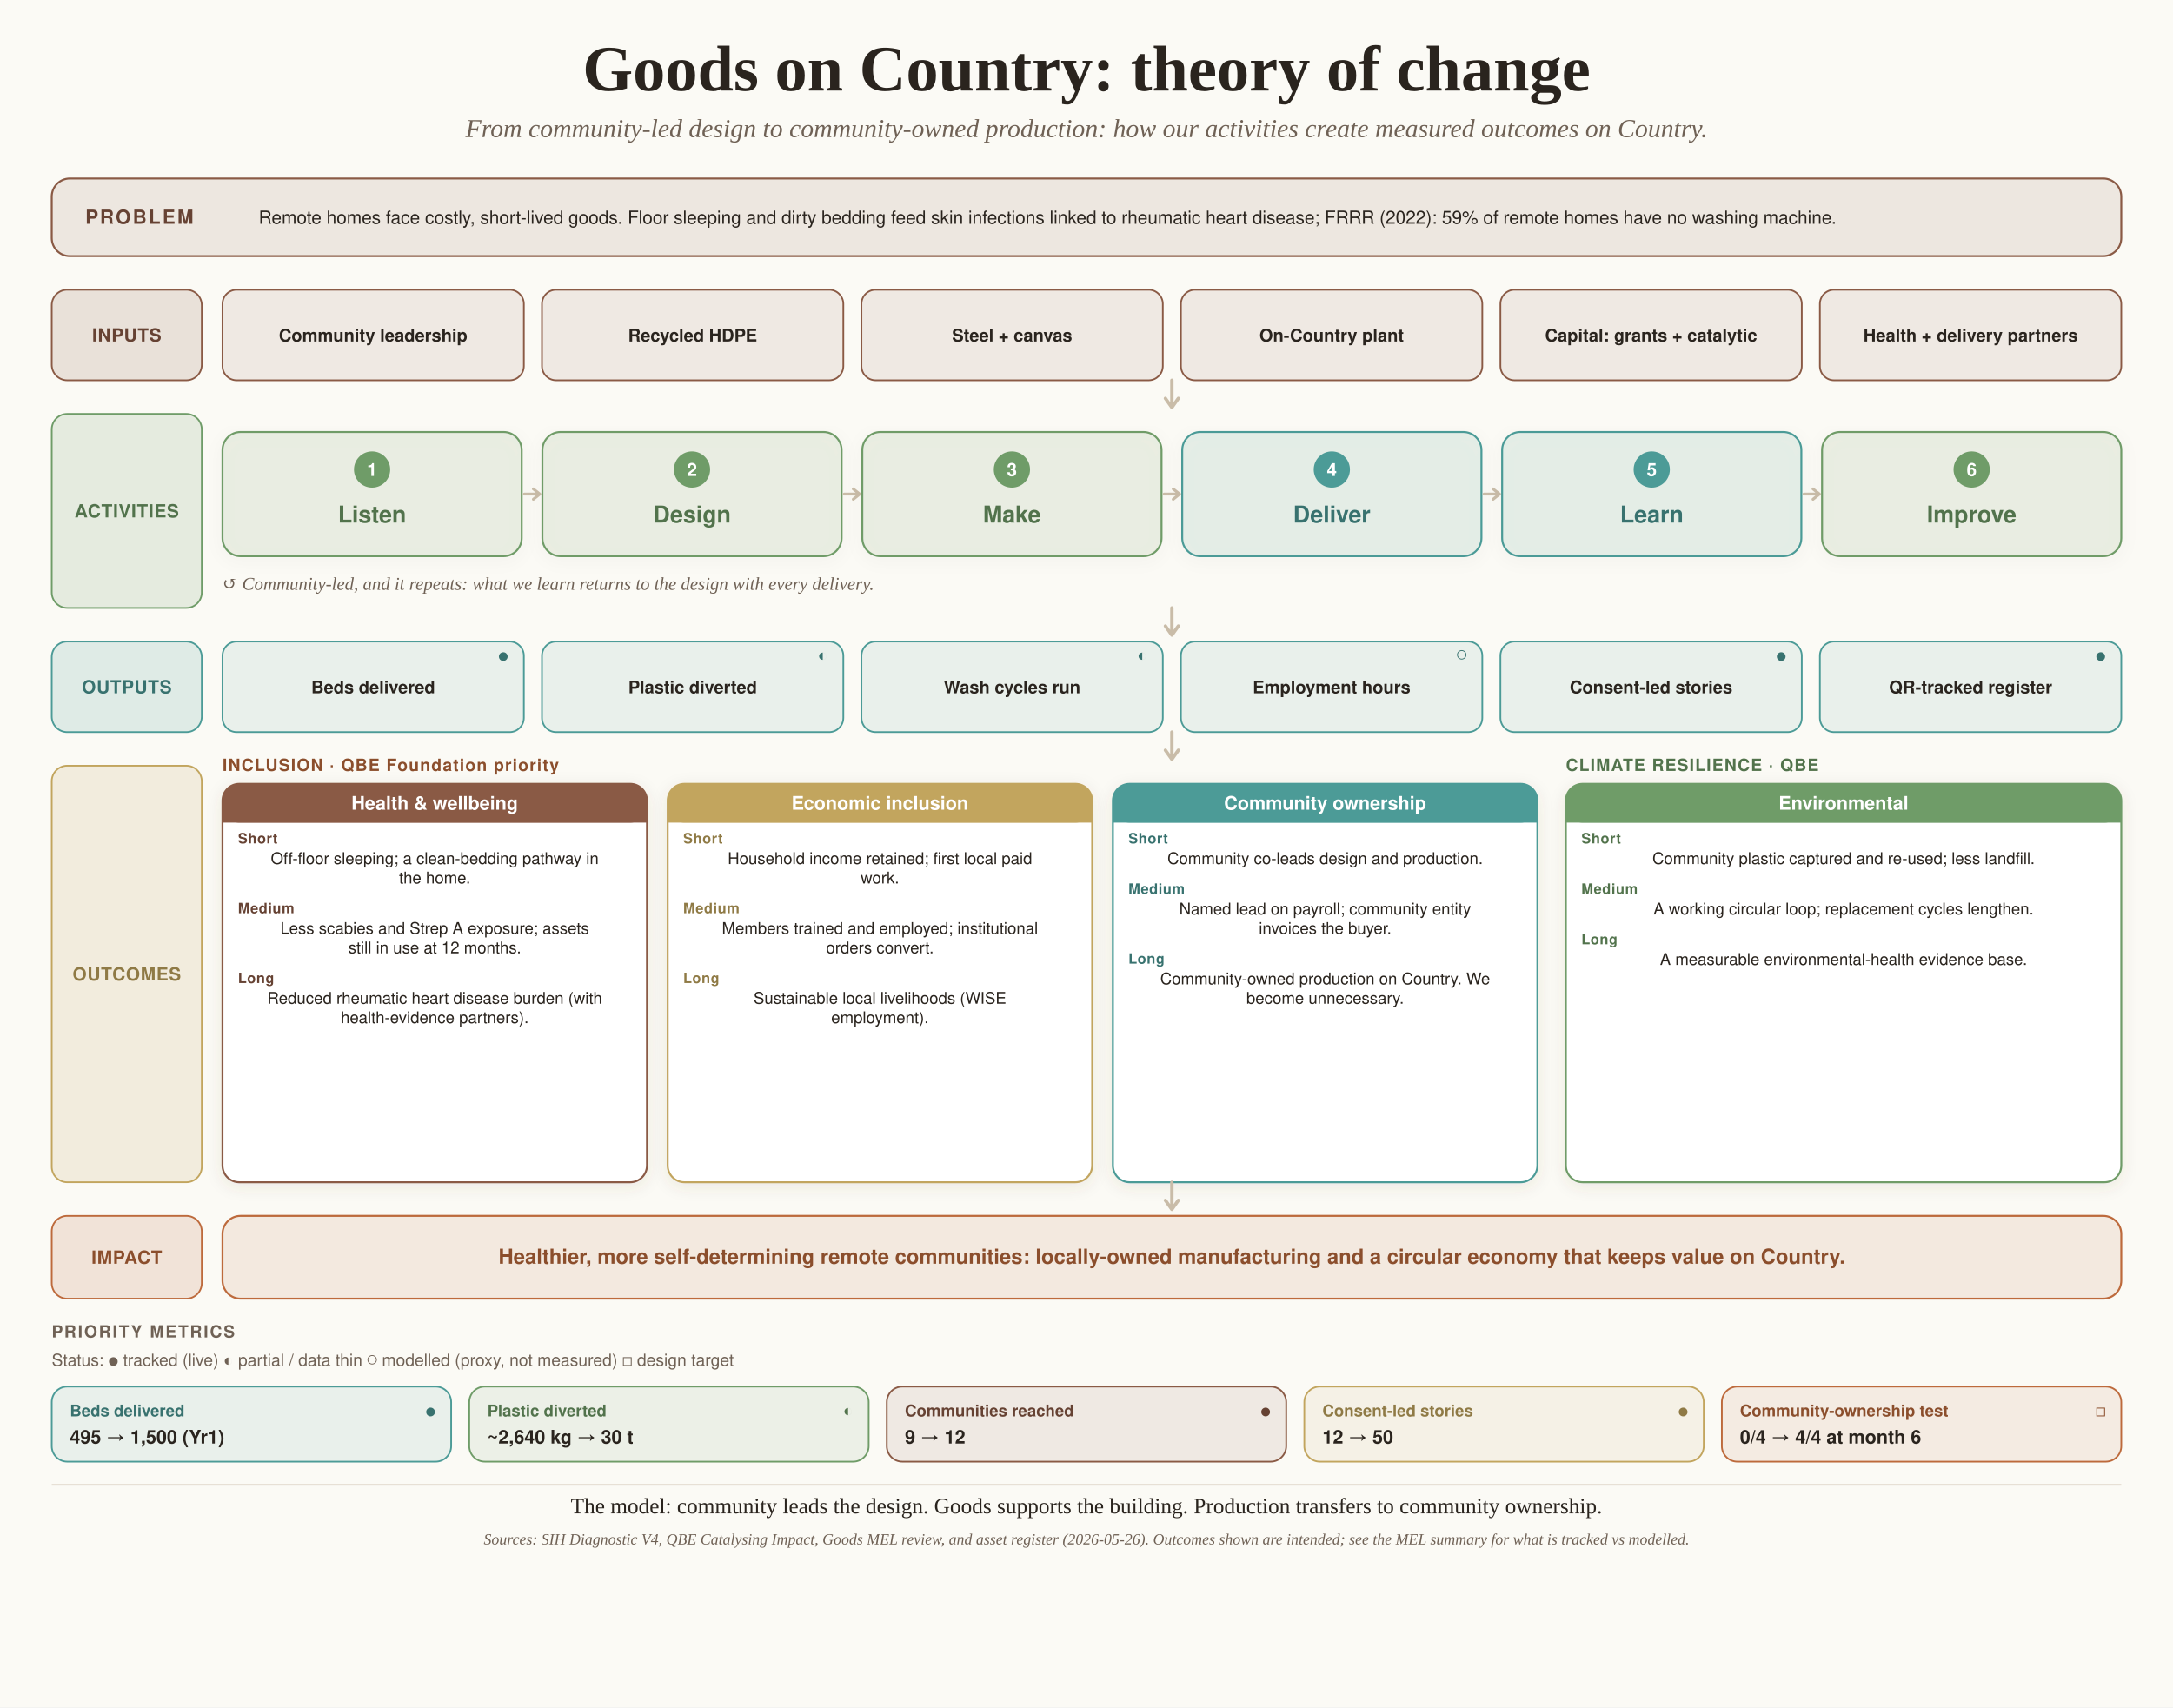
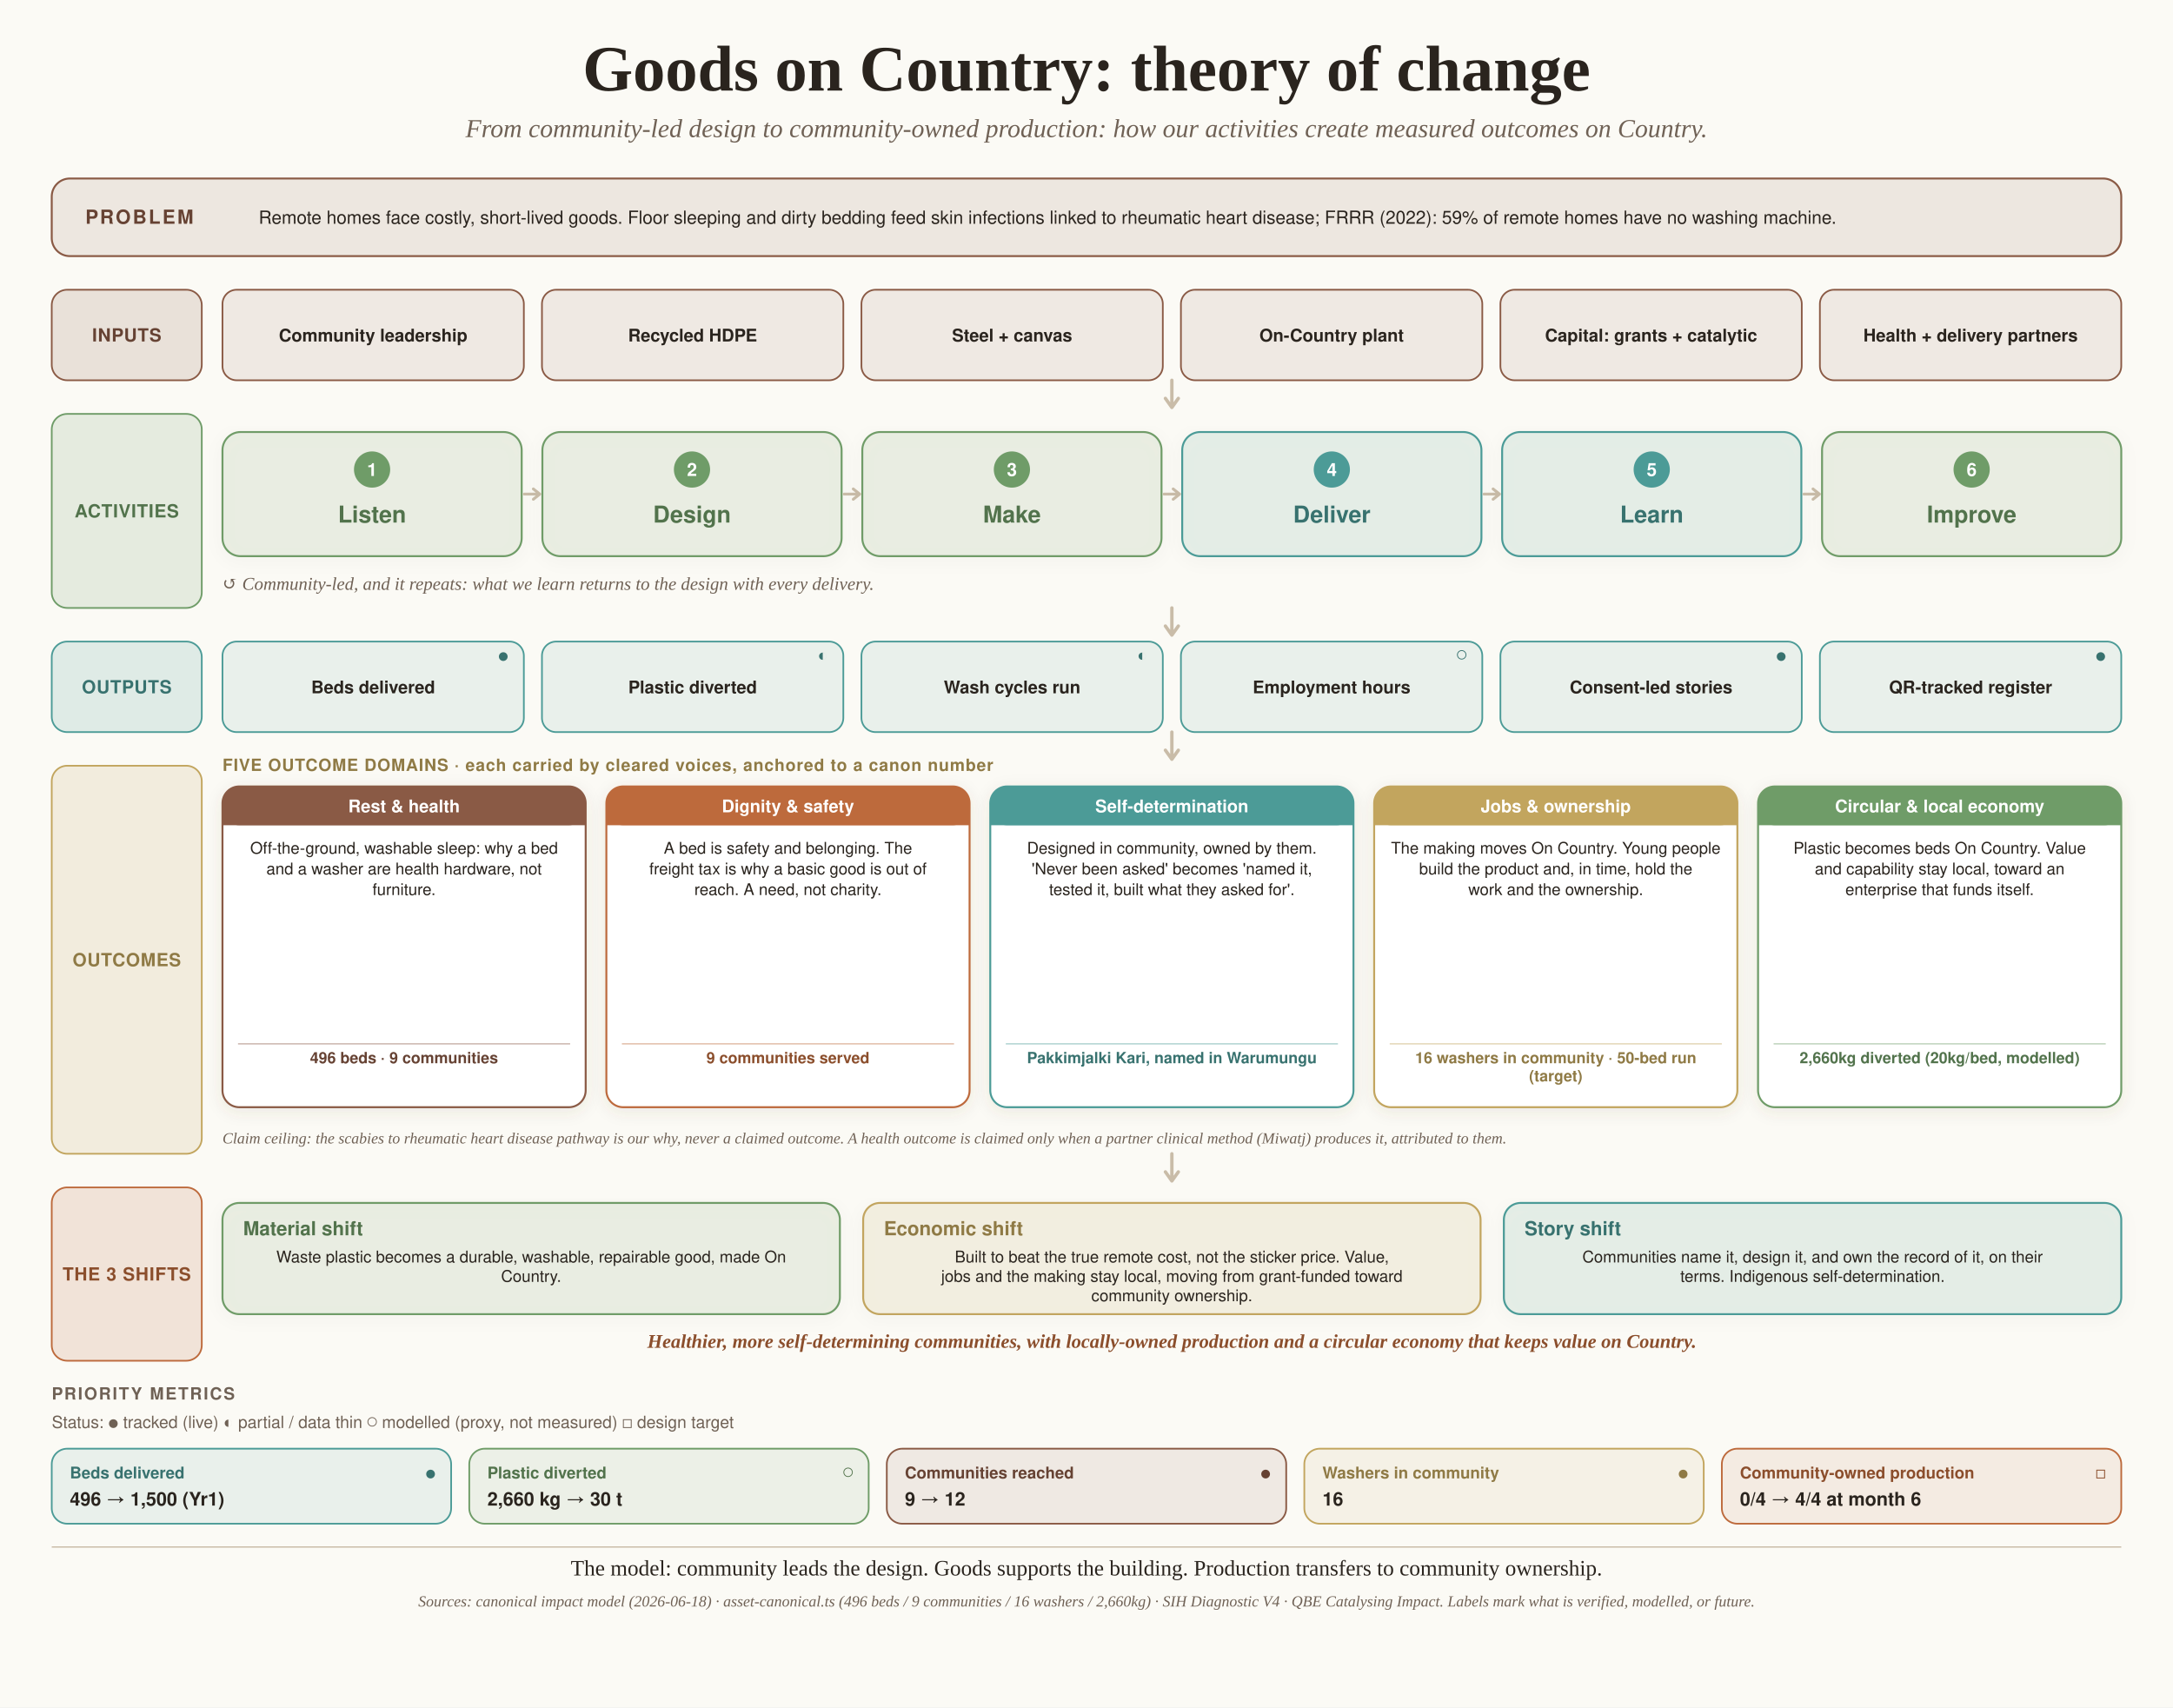
<svg xmlns="http://www.w3.org/2000/svg" viewBox="0 0 1680 1320" width="1680" height="1320" font-family="'Helvetica Neue', Helvetica, Arial, sans-serif">
  <defs>
    <filter id="sh" x="-8%" y="-8%" width="116%" height="124%">
      <feDropShadow dx="0" dy="3" stdDeviation="6" flood-color="#5A4A38" flood-opacity="0.10" />
    </filter>
  </defs>
  <rect width="1680" height="1320" fill="#FBFAF5" />
  <text x="840.0" y="70" text-anchor="middle" font-family="Georgia, 'Times New Roman', serif" font-size="50" font-weight="700" fill="#2A241E">Goods on Country: theory of change</text>
  <text x="840.0" y="106" text-anchor="middle" font-family="Georgia, 'Times New Roman', serif" font-size="20" font-weight="400" fill="#6F6155" font-style="italic">From community-led design to community-owned production: how our activities create measured outcomes on Country.</text>
  <rect x="40" y="138" width="1600" height="60" rx="14" fill="#8A5A451E" stroke="#8A5A45" stroke-width="1.5" />
  <text x="66" y="173.0" text-anchor="start" font-family="'Helvetica Neue', Helvetica, Arial, sans-serif" font-size="15" font-weight="700" fill="#664233" letter-spacing="1.5">PROBLEM</text>
  <text x="200" y="173.0" text-anchor="start" font-family="'Helvetica Neue', Helvetica, Arial, sans-serif" font-size="14" font-weight="400" fill="#2A241E">Remote homes face costly, short-lived goods. Floor sleeping and dirty bedding feed skin infections linked to rheumatic heart disease; FRRR (2022): 59% of remote homes have no washing machine.</text>
  <rect x="40" y="224" width="116" height="70" rx="12" fill="#8A5A4528" stroke="#8A5A45" stroke-width="1.3" />
  <text x="98.0" y="264.0" text-anchor="middle" font-family="'Helvetica Neue', Helvetica, Arial, sans-serif" font-size="14" font-weight="700" fill="#664233" letter-spacing="0.5">INPUTS</text>
  <rect x="172.0" y="224" width="233.0" height="70" rx="11" fill="#8A5A4519" stroke="#8A5A45" stroke-width="1.3" />
  <text x="288.5" y="264.0" text-anchor="middle" font-family="'Helvetica Neue', Helvetica, Arial, sans-serif" font-size="13.5" font-weight="600" fill="#2A241E">Community leadership</text>
  <rect x="419.0" y="224" width="233.0" height="70" rx="11" fill="#8A5A4519" stroke="#8A5A45" stroke-width="1.3" />
  <text x="535.5" y="264.0" text-anchor="middle" font-family="'Helvetica Neue', Helvetica, Arial, sans-serif" font-size="13.5" font-weight="600" fill="#2A241E">Recycled HDPE</text>
  <rect x="666.0" y="224" width="233.0" height="70" rx="11" fill="#8A5A4519" stroke="#8A5A45" stroke-width="1.3" />
  <text x="782.5" y="264.0" text-anchor="middle" font-family="'Helvetica Neue', Helvetica, Arial, sans-serif" font-size="13.5" font-weight="600" fill="#2A241E">Steel + canvas</text>
  <rect x="913.0" y="224" width="233.0" height="70" rx="11" fill="#8A5A4519" stroke="#8A5A45" stroke-width="1.3" />
  <text x="1029.5" y="264.0" text-anchor="middle" font-family="'Helvetica Neue', Helvetica, Arial, sans-serif" font-size="13.5" font-weight="600" fill="#2A241E">On-Country plant</text>
  <rect x="1160.0" y="224" width="233.0" height="70" rx="11" fill="#8A5A4519" stroke="#8A5A45" stroke-width="1.3" />
  <text x="1276.5" y="264.0" text-anchor="middle" font-family="'Helvetica Neue', Helvetica, Arial, sans-serif" font-size="13.5" font-weight="600" fill="#2A241E">Capital: grants + catalytic</text>
  <rect x="1407.0" y="224" width="233.0" height="70" rx="11" fill="#8A5A4519" stroke="#8A5A45" stroke-width="1.3" />
  <text x="1523.5" y="264.0" text-anchor="middle" font-family="'Helvetica Neue', Helvetica, Arial, sans-serif" font-size="13.5" font-weight="600" fill="#2A241E">Health + delivery partners</text>
  <path d="M 906.0 294 L 906.0 313 M 901.0 308 L 906.0 315 L 911.0 308" fill="none" stroke="#C9BCA8" stroke-width="2.6" stroke-linecap="round" stroke-linejoin="round" />
  <rect x="40" y="320" width="116" height="150" rx="12" fill="#6F9C6828" stroke="#6F9C68" stroke-width="1.3" />
  <text x="98.0" y="400.0" text-anchor="middle" font-family="'Helvetica Neue', Helvetica, Arial, sans-serif" font-size="14" font-weight="700" fill="#52734C" letter-spacing="0.5">ACTIVITIES</text>
  <rect x="172.0" y="334" width="231.333" height="96" rx="14" fill="#6F9C681E" stroke="#6F9C68" stroke-width="1.5" filter="url(#sh)" />
  <text x="287.667" y="368" text-anchor="middle" font-family="'Helvetica Neue', Helvetica, Arial, sans-serif" font-size="15" font-weight="700" fill="#FFFFFF">1</text>
  <circle cx="287.667" cy="363" r="14" fill="#6F9C68" />
  <text x="287.667" y="368" text-anchor="middle" font-family="'Helvetica Neue', Helvetica, Arial, sans-serif" font-size="14" font-weight="700" fill="#FFFFFF">1</text>
  <text x="287.667" y="404" text-anchor="middle" font-family="'Helvetica Neue', Helvetica, Arial, sans-serif" font-size="18" font-weight="700" fill="#52734C">Listen</text>
  <path d="M 405.333 382.0 L 417.333 382.0 M 412.333 378.0 L 417.333 382.0 L 412.333 386.0" fill="none" stroke="#C9BCA8" stroke-width="2.2" stroke-linecap="round" stroke-linejoin="round" />
  <rect x="419.333" y="334" width="231.333" height="96" rx="14" fill="#6F9C681E" stroke="#6F9C68" stroke-width="1.5" filter="url(#sh)" />
  <text x="535.0" y="368" text-anchor="middle" font-family="'Helvetica Neue', Helvetica, Arial, sans-serif" font-size="15" font-weight="700" fill="#FFFFFF">2</text>
  <circle cx="535.0" cy="363" r="14" fill="#6F9C68" />
  <text x="535.0" y="368" text-anchor="middle" font-family="'Helvetica Neue', Helvetica, Arial, sans-serif" font-size="14" font-weight="700" fill="#FFFFFF">2</text>
  <text x="535.0" y="404" text-anchor="middle" font-family="'Helvetica Neue', Helvetica, Arial, sans-serif" font-size="18" font-weight="700" fill="#52734C">Design</text>
  <path d="M 652.667 382.0 L 664.667 382.0 M 659.667 378.0 L 664.667 382.0 L 659.667 386.0" fill="none" stroke="#C9BCA8" stroke-width="2.2" stroke-linecap="round" stroke-linejoin="round" />
  <rect x="666.667" y="334" width="231.333" height="96" rx="14" fill="#6F9C681E" stroke="#6F9C68" stroke-width="1.5" filter="url(#sh)" />
  <text x="782.333" y="368" text-anchor="middle" font-family="'Helvetica Neue', Helvetica, Arial, sans-serif" font-size="15" font-weight="700" fill="#FFFFFF">3</text>
  <circle cx="782.333" cy="363" r="14" fill="#6F9C68" />
  <text x="782.333" y="368" text-anchor="middle" font-family="'Helvetica Neue', Helvetica, Arial, sans-serif" font-size="14" font-weight="700" fill="#FFFFFF">3</text>
  <text x="782.333" y="404" text-anchor="middle" font-family="'Helvetica Neue', Helvetica, Arial, sans-serif" font-size="18" font-weight="700" fill="#52734C">Make</text>
  <path d="M 900 382.0 L 912 382.0 M 907 378.0 L 912 382.0 L 907 386.0" fill="none" stroke="#C9BCA8" stroke-width="2.2" stroke-linecap="round" stroke-linejoin="round" />
  <rect x="914.0" y="334" width="231.333" height="96" rx="14" fill="#4C9B971E" stroke="#4C9B97" stroke-width="1.5" filter="url(#sh)" />
  <text x="1029.667" y="368" text-anchor="middle" font-family="'Helvetica Neue', Helvetica, Arial, sans-serif" font-size="15" font-weight="700" fill="#FFFFFF">4</text>
  <circle cx="1029.667" cy="363" r="14" fill="#4C9B97" />
  <text x="1029.667" y="368" text-anchor="middle" font-family="'Helvetica Neue', Helvetica, Arial, sans-serif" font-size="14" font-weight="700" fill="#FFFFFF">4</text>
  <text x="1029.667" y="404" text-anchor="middle" font-family="'Helvetica Neue', Helvetica, Arial, sans-serif" font-size="18" font-weight="700" fill="#38726F">Deliver</text>
  <path d="M 1147.333 382.0 L 1159.333 382.0 M 1154.333 378.0 L 1159.333 382.0 L 1154.333 386.0" fill="none" stroke="#C9BCA8" stroke-width="2.2" stroke-linecap="round" stroke-linejoin="round" />
  <rect x="1161.333" y="334" width="231.333" height="96" rx="14" fill="#4C9B971E" stroke="#4C9B97" stroke-width="1.5" filter="url(#sh)" />
  <text x="1277" y="368" text-anchor="middle" font-family="'Helvetica Neue', Helvetica, Arial, sans-serif" font-size="15" font-weight="700" fill="#FFFFFF">5</text>
  <circle cx="1277" cy="363" r="14" fill="#4C9B97" />
  <text x="1277" y="368" text-anchor="middle" font-family="'Helvetica Neue', Helvetica, Arial, sans-serif" font-size="14" font-weight="700" fill="#FFFFFF">5</text>
  <text x="1277" y="404" text-anchor="middle" font-family="'Helvetica Neue', Helvetica, Arial, sans-serif" font-size="18" font-weight="700" fill="#38726F">Learn</text>
  <path d="M 1394.667 382.0 L 1406.667 382.0 M 1401.667 378.0 L 1406.667 382.0 L 1401.667 386.0" fill="none" stroke="#C9BCA8" stroke-width="2.2" stroke-linecap="round" stroke-linejoin="round" />
  <rect x="1408.667" y="334" width="231.333" height="96" rx="14" fill="#6F9C681E" stroke="#6F9C68" stroke-width="1.5" filter="url(#sh)" />
  <text x="1524.333" y="368" text-anchor="middle" font-family="'Helvetica Neue', Helvetica, Arial, sans-serif" font-size="15" font-weight="700" fill="#FFFFFF">6</text>
  <circle cx="1524.333" cy="363" r="14" fill="#6F9C68" />
  <text x="1524.333" y="368" text-anchor="middle" font-family="'Helvetica Neue', Helvetica, Arial, sans-serif" font-size="14" font-weight="700" fill="#FFFFFF">6</text>
  <text x="1524.333" y="404" text-anchor="middle" font-family="'Helvetica Neue', Helvetica, Arial, sans-serif" font-size="18" font-weight="700" fill="#52734C">Improve</text>
  <text x="172" y="456" text-anchor="start" font-family="Georgia, 'Times New Roman', serif" font-size="14" font-weight="400" fill="#6F6155" font-style="italic">↺  Community-led, and it repeats: what we learn returns to the design with every delivery.</text>
  <path d="M 906.0 470 L 906.0 489 M 901.0 484 L 906.0 491 L 911.0 484" fill="none" stroke="#C9BCA8" stroke-width="2.6" stroke-linecap="round" stroke-linejoin="round" />
  <rect x="40" y="496" width="116" height="70" rx="12" fill="#4C9B9728" stroke="#4C9B97" stroke-width="1.3" />
  <text x="98.0" y="536.0" text-anchor="middle" font-family="'Helvetica Neue', Helvetica, Arial, sans-serif" font-size="14" font-weight="700" fill="#38726F" letter-spacing="0.5">OUTPUTS</text>
  <rect x="172.0" y="496" width="233.0" height="70" rx="11" fill="#4C9B9719" stroke="#4C9B97" stroke-width="1.3" />
  <text x="288.5" y="536.0" text-anchor="middle" font-family="'Helvetica Neue', Helvetica, Arial, sans-serif" font-size="13.5" font-weight="600" fill="#2A241E">Beds delivered</text>
  <text x="393.0" y="511" text-anchor="end" font-family="'Helvetica Neue', Helvetica, Arial, sans-serif" font-size="13" font-weight="400" fill="#38726F">●</text>
  <rect x="419.0" y="496" width="233.0" height="70" rx="11" fill="#4C9B9719" stroke="#4C9B97" stroke-width="1.3" />
  <text x="535.5" y="536.0" text-anchor="middle" font-family="'Helvetica Neue', Helvetica, Arial, sans-serif" font-size="13.5" font-weight="600" fill="#2A241E">Plastic diverted</text>
  <text x="640.0" y="511" text-anchor="end" font-family="'Helvetica Neue', Helvetica, Arial, sans-serif" font-size="13" font-weight="400" fill="#38726F">◐</text>
  <rect x="666.0" y="496" width="233.0" height="70" rx="11" fill="#4C9B9719" stroke="#4C9B97" stroke-width="1.3" />
  <text x="782.5" y="536.0" text-anchor="middle" font-family="'Helvetica Neue', Helvetica, Arial, sans-serif" font-size="13.5" font-weight="600" fill="#2A241E">Wash cycles run</text>
  <text x="887.0" y="511" text-anchor="end" font-family="'Helvetica Neue', Helvetica, Arial, sans-serif" font-size="13" font-weight="400" fill="#38726F">◐</text>
  <rect x="913.0" y="496" width="233.0" height="70" rx="11" fill="#4C9B9719" stroke="#4C9B97" stroke-width="1.3" />
  <text x="1029.5" y="536.0" text-anchor="middle" font-family="'Helvetica Neue', Helvetica, Arial, sans-serif" font-size="13.5" font-weight="600" fill="#2A241E">Employment hours</text>
  <text x="1134.0" y="511" text-anchor="end" font-family="'Helvetica Neue', Helvetica, Arial, sans-serif" font-size="13" font-weight="400" fill="#38726F">○</text>
  <rect x="1160.0" y="496" width="233.0" height="70" rx="11" fill="#4C9B9719" stroke="#4C9B97" stroke-width="1.3" />
  <text x="1276.5" y="536.0" text-anchor="middle" font-family="'Helvetica Neue', Helvetica, Arial, sans-serif" font-size="13.5" font-weight="600" fill="#2A241E">Consent-led stories</text>
  <text x="1381.0" y="511" text-anchor="end" font-family="'Helvetica Neue', Helvetica, Arial, sans-serif" font-size="13" font-weight="400" fill="#38726F">●</text>
  <rect x="1407.0" y="496" width="233.0" height="70" rx="11" fill="#4C9B9719" stroke="#4C9B97" stroke-width="1.3" />
  <text x="1523.5" y="536.0" text-anchor="middle" font-family="'Helvetica Neue', Helvetica, Arial, sans-serif" font-size="13.5" font-weight="600" fill="#2A241E">QR-tracked register</text>
  <text x="1628.0" y="511" text-anchor="end" font-family="'Helvetica Neue', Helvetica, Arial, sans-serif" font-size="13" font-weight="400" fill="#38726F">●</text>
  <path d="M 906.0 566 L 906.0 585 M 901.0 580 L 906.0 587 L 911.0 580" fill="none" stroke="#C9BCA8" stroke-width="2.6" stroke-linecap="round" stroke-linejoin="round" />
-   <rect x="40" y="592" width="116" height="322" rx="12" fill="#C2A55E28" stroke="#C2A55E" stroke-width="1.3" />
-   <text x="98.0" y="758.0" text-anchor="middle" font-family="'Helvetica Neue', Helvetica, Arial, sans-serif" font-size="14" font-weight="700" fill="#8F7A45" letter-spacing="0.5">OUTCOMES</text>
-   <text x="172" y="596" text-anchor="start" font-family="'Helvetica Neue', Helvetica, Arial, sans-serif" font-size="13" font-weight="700" fill="#8B4E2C" letter-spacing="0.8">INCLUSION  ·  QBE Foundation priority</text>
-   <text x="1210.6" y="596" text-anchor="start" font-family="'Helvetica Neue', Helvetica, Arial, sans-serif" font-size="13" font-weight="700" fill="#52734C" letter-spacing="0.8">CLIMATE RESILIENCE  ·  QBE</text>
-   <rect x="172" y="606" width="328.2" height="308" rx="13" fill="#FFFFFF" stroke="#8A5A45" stroke-width="1.5" filter="url(#sh)" />
-   <rect x="172" y="606" width="328.2" height="30" rx="13" fill="#8A5A45" />
-   <rect x="172" y="622" width="328.2" height="14" rx="0" fill="#8A5A45" />
-   <text x="336.1" y="626" text-anchor="middle" font-family="'Helvetica Neue', Helvetica, Arial, sans-serif" font-size="14.5" font-weight="700" fill="#FFFFFF">Health &amp; wellbeing</text>
-   <text x="184" y="652" text-anchor="start" font-family="'Helvetica Neue', Helvetica, Arial, sans-serif" font-size="11" font-weight="700" fill="#664233" letter-spacing="0.4">Short</text>
-   <text x="336.1" y="668" text-anchor="middle" font-family="'Helvetica Neue', Helvetica, Arial, sans-serif" font-size="12.5" font-weight="400" fill="#2A241E">Off-floor sleeping; a clean-bedding pathway in</text>
-   <text x="336.1" y="683" text-anchor="middle" font-family="'Helvetica Neue', Helvetica, Arial, sans-serif" font-size="12.5" font-weight="400" fill="#2A241E">the home.</text>
-   <text x="184" y="706" text-anchor="start" font-family="'Helvetica Neue', Helvetica, Arial, sans-serif" font-size="11" font-weight="700" fill="#664233" letter-spacing="0.4">Medium</text>
-   <text x="336.1" y="722" text-anchor="middle" font-family="'Helvetica Neue', Helvetica, Arial, sans-serif" font-size="12.5" font-weight="400" fill="#2A241E">Less scabies and Strep A exposure; assets</text>
-   <text x="336.1" y="737" text-anchor="middle" font-family="'Helvetica Neue', Helvetica, Arial, sans-serif" font-size="12.5" font-weight="400" fill="#2A241E">still in use at 12 months.</text>
-   <text x="184" y="760" text-anchor="start" font-family="'Helvetica Neue', Helvetica, Arial, sans-serif" font-size="11" font-weight="700" fill="#664233" letter-spacing="0.4">Long</text>
-   <text x="336.1" y="776" text-anchor="middle" font-family="'Helvetica Neue', Helvetica, Arial, sans-serif" font-size="12.5" font-weight="400" fill="#2A241E">Reduced rheumatic heart disease burden (with</text>
-   <text x="336.1" y="791" text-anchor="middle" font-family="'Helvetica Neue', Helvetica, Arial, sans-serif" font-size="12.5" font-weight="400" fill="#2A241E">health-evidence partners).</text>
-   <rect x="516.2" y="606" width="328.2" height="308" rx="13" fill="#FFFFFF" stroke="#C2A55E" stroke-width="1.5" filter="url(#sh)" />
-   <rect x="516.2" y="606" width="328.2" height="30" rx="13" fill="#C2A55E" />
-   <rect x="516.2" y="622" width="328.2" height="14" rx="0" fill="#C2A55E" />
-   <text x="680.3" y="626" text-anchor="middle" font-family="'Helvetica Neue', Helvetica, Arial, sans-serif" font-size="14.5" font-weight="700" fill="#FFFFFF">Economic inclusion</text>
-   <text x="528.2" y="652" text-anchor="start" font-family="'Helvetica Neue', Helvetica, Arial, sans-serif" font-size="11" font-weight="700" fill="#8F7A45" letter-spacing="0.4">Short</text>
-   <text x="680.3" y="668" text-anchor="middle" font-family="'Helvetica Neue', Helvetica, Arial, sans-serif" font-size="12.5" font-weight="400" fill="#2A241E">Household income retained; first local paid</text>
-   <text x="680.3" y="683" text-anchor="middle" font-family="'Helvetica Neue', Helvetica, Arial, sans-serif" font-size="12.5" font-weight="400" fill="#2A241E">work.</text>
-   <text x="528.2" y="706" text-anchor="start" font-family="'Helvetica Neue', Helvetica, Arial, sans-serif" font-size="11" font-weight="700" fill="#8F7A45" letter-spacing="0.4">Medium</text>
-   <text x="680.3" y="722" text-anchor="middle" font-family="'Helvetica Neue', Helvetica, Arial, sans-serif" font-size="12.5" font-weight="400" fill="#2A241E">Members trained and employed; institutional</text>
-   <text x="680.3" y="737" text-anchor="middle" font-family="'Helvetica Neue', Helvetica, Arial, sans-serif" font-size="12.5" font-weight="400" fill="#2A241E">orders convert.</text>
-   <text x="528.2" y="760" text-anchor="start" font-family="'Helvetica Neue', Helvetica, Arial, sans-serif" font-size="11" font-weight="700" fill="#8F7A45" letter-spacing="0.4">Long</text>
-   <text x="680.3" y="776" text-anchor="middle" font-family="'Helvetica Neue', Helvetica, Arial, sans-serif" font-size="12.5" font-weight="400" fill="#2A241E">Sustainable local livelihoods (WISE</text>
-   <text x="680.3" y="791" text-anchor="middle" font-family="'Helvetica Neue', Helvetica, Arial, sans-serif" font-size="12.5" font-weight="400" fill="#2A241E">employment).</text>
-   <rect x="860.4" y="606" width="328.2" height="308" rx="13" fill="#FFFFFF" stroke="#4C9B97" stroke-width="1.5" filter="url(#sh)" />
-   <rect x="860.4" y="606" width="328.2" height="30" rx="13" fill="#4C9B97" />
-   <rect x="860.4" y="622" width="328.2" height="14" rx="0" fill="#4C9B97" />
-   <text x="1024.5" y="626" text-anchor="middle" font-family="'Helvetica Neue', Helvetica, Arial, sans-serif" font-size="14.5" font-weight="700" fill="#FFFFFF">Community ownership</text>
-   <text x="872.4" y="652" text-anchor="start" font-family="'Helvetica Neue', Helvetica, Arial, sans-serif" font-size="11" font-weight="700" fill="#38726F" letter-spacing="0.4">Short</text>
-   <text x="1024.5" y="668" text-anchor="middle" font-family="'Helvetica Neue', Helvetica, Arial, sans-serif" font-size="12.5" font-weight="400" fill="#2A241E">Community co-leads design and production.</text>
-   <text x="872.4" y="691" text-anchor="start" font-family="'Helvetica Neue', Helvetica, Arial, sans-serif" font-size="11" font-weight="700" fill="#38726F" letter-spacing="0.4">Medium</text>
-   <text x="1024.5" y="707" text-anchor="middle" font-family="'Helvetica Neue', Helvetica, Arial, sans-serif" font-size="12.5" font-weight="400" fill="#2A241E">Named lead on payroll; community entity</text>
-   <text x="1024.5" y="722" text-anchor="middle" font-family="'Helvetica Neue', Helvetica, Arial, sans-serif" font-size="12.5" font-weight="400" fill="#2A241E">invoices the buyer.</text>
-   <text x="872.4" y="745" text-anchor="start" font-family="'Helvetica Neue', Helvetica, Arial, sans-serif" font-size="11" font-weight="700" fill="#38726F" letter-spacing="0.4">Long</text>
-   <text x="1024.5" y="761" text-anchor="middle" font-family="'Helvetica Neue', Helvetica, Arial, sans-serif" font-size="12.5" font-weight="400" fill="#2A241E">Community-owned production on Country. We</text>
-   <text x="1024.5" y="776" text-anchor="middle" font-family="'Helvetica Neue', Helvetica, Arial, sans-serif" font-size="12.5" font-weight="400" fill="#2A241E">become unnecessary.</text>
-   <rect x="1210.6" y="606" width="429.4" height="308" rx="13" fill="#FFFFFF" stroke="#6F9C68" stroke-width="1.5" filter="url(#sh)" />
-   <rect x="1210.6" y="606" width="429.4" height="30" rx="13" fill="#6F9C68" />
-   <rect x="1210.6" y="622" width="429.4" height="14" rx="0" fill="#6F9C68" />
-   <text x="1425.3" y="626" text-anchor="middle" font-family="'Helvetica Neue', Helvetica, Arial, sans-serif" font-size="14.5" font-weight="700" fill="#FFFFFF">Environmental</text>
-   <text x="1222.6" y="652" text-anchor="start" font-family="'Helvetica Neue', Helvetica, Arial, sans-serif" font-size="11" font-weight="700" fill="#52734C" letter-spacing="0.4">Short</text>
-   <text x="1425.3" y="668" text-anchor="middle" font-family="'Helvetica Neue', Helvetica, Arial, sans-serif" font-size="12.5" font-weight="400" fill="#2A241E">Community plastic captured and re-used; less landfill.</text>
-   <text x="1222.6" y="691" text-anchor="start" font-family="'Helvetica Neue', Helvetica, Arial, sans-serif" font-size="11" font-weight="700" fill="#52734C" letter-spacing="0.4">Medium</text>
-   <text x="1425.3" y="707" text-anchor="middle" font-family="'Helvetica Neue', Helvetica, Arial, sans-serif" font-size="12.5" font-weight="400" fill="#2A241E">A working circular loop; replacement cycles lengthen.</text>
-   <text x="1222.6" y="730" text-anchor="start" font-family="'Helvetica Neue', Helvetica, Arial, sans-serif" font-size="11" font-weight="700" fill="#52734C" letter-spacing="0.4">Long</text>
-   <text x="1425.3" y="746" text-anchor="middle" font-family="'Helvetica Neue', Helvetica, Arial, sans-serif" font-size="12.5" font-weight="400" fill="#2A241E">A measurable environmental-health evidence base.</text>
-   <path d="M 906.0 914 L 906.0 933 M 901.0 928 L 906.0 935 L 911.0 928" fill="none" stroke="#C9BCA8" stroke-width="2.6" stroke-linecap="round" stroke-linejoin="round" />
-   <rect x="40" y="940" width="116" height="64" rx="12" fill="#BD6A3C28" stroke="#BD6A3C" stroke-width="1.3" />
-   <text x="98.0" y="977.0" text-anchor="middle" font-family="'Helvetica Neue', Helvetica, Arial, sans-serif" font-size="14" font-weight="700" fill="#8B4E2C" letter-spacing="0.5">IMPACT</text>
-   <rect x="172" y="940" width="1468" height="64" rx="14" fill="#BD6A3C1E" stroke="#BD6A3C" stroke-width="1.5" />
-   <text x="906.0" y="977.0" text-anchor="middle" font-family="'Helvetica Neue', Helvetica, Arial, sans-serif" font-size="16" font-weight="600" fill="#8B4E2C">Healthier, more self-determining remote communities: locally-owned manufacturing and a circular economy that keeps value on Country.</text>
-   <text x="40" y="1034" text-anchor="start" font-family="'Helvetica Neue', Helvetica, Arial, sans-serif" font-size="13" font-weight="700" fill="#6F6155" letter-spacing="1.2">PRIORITY METRICS</text>
-   <text x="40" y="1056" text-anchor="start" font-family="'Helvetica Neue', Helvetica, Arial, sans-serif" font-size="13" font-weight="400" fill="#6F6155">Status:  ● tracked (live)    ◐ partial / data thin    ○ modelled (proxy, not measured)    □ design target</text>
-   <rect x="40.0" y="1072" width="308.8" height="58" rx="12" fill="#4C9B9719" stroke="#4C9B97" stroke-width="1.3" />
-   <text x="54.0" y="1095" text-anchor="start" font-family="'Helvetica Neue', Helvetica, Arial, sans-serif" font-size="12.5" font-weight="700" fill="#38726F">Beds delivered</text>
-   <text x="336.8" y="1095" text-anchor="end" font-family="'Helvetica Neue', Helvetica, Arial, sans-serif" font-size="13" font-weight="400" fill="#38726F">●</text>
-   <text x="54.0" y="1116" text-anchor="start" font-family="'Helvetica Neue', Helvetica, Arial, sans-serif" font-size="14.5" font-weight="600" fill="#2A241E">495 → 1,500 (Yr1)</text>
-   <rect x="362.8" y="1072" width="308.8" height="58" rx="12" fill="#6F9C6819" stroke="#6F9C68" stroke-width="1.3" />
-   <text x="376.8" y="1095" text-anchor="start" font-family="'Helvetica Neue', Helvetica, Arial, sans-serif" font-size="12.5" font-weight="700" fill="#52734C">Plastic diverted</text>
-   <text x="659.6" y="1095" text-anchor="end" font-family="'Helvetica Neue', Helvetica, Arial, sans-serif" font-size="13" font-weight="400" fill="#52734C">◐</text>
-   <text x="376.8" y="1116" text-anchor="start" font-family="'Helvetica Neue', Helvetica, Arial, sans-serif" font-size="14.5" font-weight="600" fill="#2A241E">~2,640 kg → 30 t</text>
-   <rect x="685.6" y="1072" width="308.8" height="58" rx="12" fill="#8A5A4519" stroke="#8A5A45" stroke-width="1.3" />
-   <text x="699.6" y="1095" text-anchor="start" font-family="'Helvetica Neue', Helvetica, Arial, sans-serif" font-size="12.5" font-weight="700" fill="#664233">Communities reached</text>
-   <text x="982.4" y="1095" text-anchor="end" font-family="'Helvetica Neue', Helvetica, Arial, sans-serif" font-size="13" font-weight="400" fill="#664233">●</text>
-   <text x="699.6" y="1116" text-anchor="start" font-family="'Helvetica Neue', Helvetica, Arial, sans-serif" font-size="14.5" font-weight="600" fill="#2A241E">9 → 12</text>
-   <rect x="1008.4" y="1072" width="308.8" height="58" rx="12" fill="#C2A55E19" stroke="#C2A55E" stroke-width="1.3" />
-   <text x="1022.4" y="1095" text-anchor="start" font-family="'Helvetica Neue', Helvetica, Arial, sans-serif" font-size="12.5" font-weight="700" fill="#8F7A45">Consent-led stories</text>
-   <text x="1305.2" y="1095" text-anchor="end" font-family="'Helvetica Neue', Helvetica, Arial, sans-serif" font-size="13" font-weight="400" fill="#8F7A45">●</text>
-   <text x="1022.4" y="1116" text-anchor="start" font-family="'Helvetica Neue', Helvetica, Arial, sans-serif" font-size="14.5" font-weight="600" fill="#2A241E">12 → 50</text>
-   <rect x="1331.2" y="1072" width="308.8" height="58" rx="12" fill="#BD6A3C19" stroke="#BD6A3C" stroke-width="1.3" />
-   <text x="1345.2" y="1095" text-anchor="start" font-family="'Helvetica Neue', Helvetica, Arial, sans-serif" font-size="12.5" font-weight="700" fill="#8B4E2C">Community-ownership test</text>
-   <text x="1628.0" y="1095" text-anchor="end" font-family="'Helvetica Neue', Helvetica, Arial, sans-serif" font-size="13" font-weight="400" fill="#8B4E2C">□</text>
-   <text x="1345.2" y="1116" text-anchor="start" font-family="'Helvetica Neue', Helvetica, Arial, sans-serif" font-size="14.5" font-weight="600" fill="#2A241E">0/4 → 4/4 at month 6</text>
-   <line x1="40" y1="1148" x2="1640" y2="1148" stroke="#C9BCA8" stroke-width="1" />
-   <text x="840.0" y="1170" text-anchor="middle" font-family="Georgia, 'Times New Roman', serif" font-size="17" font-weight="400" fill="#2A241E">The model: community leads the design. Goods supports the building. Production transfers to community ownership.</text>
-   <text x="840.0" y="1194" text-anchor="middle" font-family="Georgia, 'Times New Roman', serif" font-size="12" font-weight="400" fill="#6F6155" font-style="italic">Sources: SIH Diagnostic V4, QBE Catalysing Impact, Goods MEL review, and asset register (2026-05-26). Outcomes shown are intended; see the MEL summary for what is tracked vs modelled.</text>
+   <rect x="40" y="592" width="116" height="300" rx="12" fill="#C2A55E28" stroke="#C2A55E" stroke-width="1.3" />
+   <text x="98.0" y="747.0" text-anchor="middle" font-family="'Helvetica Neue', Helvetica, Arial, sans-serif" font-size="14" font-weight="700" fill="#8F7A45" letter-spacing="0.5">OUTCOMES</text>
+   <text x="172" y="596" text-anchor="start" font-family="'Helvetica Neue', Helvetica, Arial, sans-serif" font-size="13" font-weight="700" fill="#8F7A45" letter-spacing="0.6">FIVE OUTCOME DOMAINS  ·  each carried by cleared voices, anchored to a canon number</text>
+   <rect x="172.0" y="608" width="280.8" height="248" rx="13" fill="#FFFFFF" stroke="#8A5A45" stroke-width="1.5" filter="url(#sh)" />
+   <rect x="172.0" y="608" width="280.8" height="30" rx="13" fill="#8A5A45" />
+   <rect x="172.0" y="624" width="280.8" height="14" rx="0" fill="#8A5A45" />
+   <text x="312.4" y="628" text-anchor="middle" font-family="'Helvetica Neue', Helvetica, Arial, sans-serif" font-size="13.5" font-weight="700" fill="#FFFFFF">Rest &amp; health</text>
+   <text x="312.4" y="660" text-anchor="middle" font-family="'Helvetica Neue', Helvetica, Arial, sans-serif" font-size="12.5" font-weight="400" fill="#2A241E">Off-the-ground, washable sleep: why a bed</text>
+   <text x="312.4" y="676" text-anchor="middle" font-family="'Helvetica Neue', Helvetica, Arial, sans-serif" font-size="12.5" font-weight="400" fill="#2A241E">and a washer are health hardware, not</text>
+   <text x="312.4" y="692" text-anchor="middle" font-family="'Helvetica Neue', Helvetica, Arial, sans-serif" font-size="12.5" font-weight="400" fill="#2A241E">furniture.</text>
+   <line x1="184.0" y1="807" x2="440.8" y2="807" stroke="#8A5A45" stroke-width="1" opacity="0.45" />
+   <text x="312.4" y="822" text-anchor="middle" font-family="'Helvetica Neue', Helvetica, Arial, sans-serif" font-size="12" font-weight="700" fill="#664233">496 beds · 9 communities</text>
+   <rect x="468.8" y="608" width="280.8" height="248" rx="13" fill="#FFFFFF" stroke="#BD6A3C" stroke-width="1.5" filter="url(#sh)" />
+   <rect x="468.8" y="608" width="280.8" height="30" rx="13" fill="#BD6A3C" />
+   <rect x="468.8" y="624" width="280.8" height="14" rx="0" fill="#BD6A3C" />
+   <text x="609.2" y="628" text-anchor="middle" font-family="'Helvetica Neue', Helvetica, Arial, sans-serif" font-size="13.5" font-weight="700" fill="#FFFFFF">Dignity &amp; safety</text>
+   <text x="609.2" y="660" text-anchor="middle" font-family="'Helvetica Neue', Helvetica, Arial, sans-serif" font-size="12.5" font-weight="400" fill="#2A241E">A bed is safety and belonging. The</text>
+   <text x="609.2" y="676" text-anchor="middle" font-family="'Helvetica Neue', Helvetica, Arial, sans-serif" font-size="12.5" font-weight="400" fill="#2A241E">freight tax is why a basic good is out of</text>
+   <text x="609.2" y="692" text-anchor="middle" font-family="'Helvetica Neue', Helvetica, Arial, sans-serif" font-size="12.5" font-weight="400" fill="#2A241E">reach. A need, not charity.</text>
+   <line x1="480.8" y1="807" x2="737.6" y2="807" stroke="#BD6A3C" stroke-width="1" opacity="0.45" />
+   <text x="609.2" y="822" text-anchor="middle" font-family="'Helvetica Neue', Helvetica, Arial, sans-serif" font-size="12" font-weight="700" fill="#8B4E2C">9 communities served</text>
+   <rect x="765.6" y="608" width="280.8" height="248" rx="13" fill="#FFFFFF" stroke="#4C9B97" stroke-width="1.5" filter="url(#sh)" />
+   <rect x="765.6" y="608" width="280.8" height="30" rx="13" fill="#4C9B97" />
+   <rect x="765.6" y="624" width="280.8" height="14" rx="0" fill="#4C9B97" />
+   <text x="906.0" y="628" text-anchor="middle" font-family="'Helvetica Neue', Helvetica, Arial, sans-serif" font-size="13.5" font-weight="700" fill="#FFFFFF">Self-determination</text>
+   <text x="906.0" y="660" text-anchor="middle" font-family="'Helvetica Neue', Helvetica, Arial, sans-serif" font-size="12.5" font-weight="400" fill="#2A241E">Designed in community, owned by them.</text>
+   <text x="906.0" y="676" text-anchor="middle" font-family="'Helvetica Neue', Helvetica, Arial, sans-serif" font-size="12.5" font-weight="400" fill="#2A241E">'Never been asked' becomes 'named it,</text>
+   <text x="906.0" y="692" text-anchor="middle" font-family="'Helvetica Neue', Helvetica, Arial, sans-serif" font-size="12.5" font-weight="400" fill="#2A241E">tested it, built what they asked for'.</text>
+   <line x1="777.6" y1="807" x2="1034.4" y2="807" stroke="#4C9B97" stroke-width="1" opacity="0.45" />
+   <text x="906.0" y="822" text-anchor="middle" font-family="'Helvetica Neue', Helvetica, Arial, sans-serif" font-size="12" font-weight="700" fill="#38726F">Pakkimjalki Kari, named in Warumungu</text>
+   <rect x="1062.4" y="608" width="280.8" height="248" rx="13" fill="#FFFFFF" stroke="#C2A55E" stroke-width="1.5" filter="url(#sh)" />
+   <rect x="1062.4" y="608" width="280.8" height="30" rx="13" fill="#C2A55E" />
+   <rect x="1062.4" y="624" width="280.8" height="14" rx="0" fill="#C2A55E" />
+   <text x="1202.8" y="628" text-anchor="middle" font-family="'Helvetica Neue', Helvetica, Arial, sans-serif" font-size="13.5" font-weight="700" fill="#FFFFFF">Jobs &amp; ownership</text>
+   <text x="1202.8" y="660" text-anchor="middle" font-family="'Helvetica Neue', Helvetica, Arial, sans-serif" font-size="12.5" font-weight="400" fill="#2A241E">The making moves On Country. Young people</text>
+   <text x="1202.8" y="676" text-anchor="middle" font-family="'Helvetica Neue', Helvetica, Arial, sans-serif" font-size="12.5" font-weight="400" fill="#2A241E">build the product and, in time, hold the</text>
+   <text x="1202.8" y="692" text-anchor="middle" font-family="'Helvetica Neue', Helvetica, Arial, sans-serif" font-size="12.5" font-weight="400" fill="#2A241E">work and the ownership.</text>
+   <line x1="1074.4" y1="807" x2="1331.2" y2="807" stroke="#C2A55E" stroke-width="1" opacity="0.45" />
+   <text x="1202.8" y="822" text-anchor="middle" font-family="'Helvetica Neue', Helvetica, Arial, sans-serif" font-size="12" font-weight="700" fill="#8F7A45">16 washers in community · 50-bed run</text>
+   <text x="1202.8" y="836" text-anchor="middle" font-family="'Helvetica Neue', Helvetica, Arial, sans-serif" font-size="12" font-weight="700" fill="#8F7A45">(target)</text>
+   <rect x="1359.2" y="608" width="280.8" height="248" rx="13" fill="#FFFFFF" stroke="#6F9C68" stroke-width="1.5" filter="url(#sh)" />
+   <rect x="1359.2" y="608" width="280.8" height="30" rx="13" fill="#6F9C68" />
+   <rect x="1359.2" y="624" width="280.8" height="14" rx="0" fill="#6F9C68" />
+   <text x="1499.6" y="628" text-anchor="middle" font-family="'Helvetica Neue', Helvetica, Arial, sans-serif" font-size="13.5" font-weight="700" fill="#FFFFFF">Circular &amp; local economy</text>
+   <text x="1499.6" y="660" text-anchor="middle" font-family="'Helvetica Neue', Helvetica, Arial, sans-serif" font-size="12.5" font-weight="400" fill="#2A241E">Plastic becomes beds On Country. Value</text>
+   <text x="1499.6" y="676" text-anchor="middle" font-family="'Helvetica Neue', Helvetica, Arial, sans-serif" font-size="12.5" font-weight="400" fill="#2A241E">and capability stay local, toward an</text>
+   <text x="1499.6" y="692" text-anchor="middle" font-family="'Helvetica Neue', Helvetica, Arial, sans-serif" font-size="12.5" font-weight="400" fill="#2A241E">enterprise that funds itself.</text>
+   <line x1="1371.2" y1="807" x2="1628.0" y2="807" stroke="#6F9C68" stroke-width="1" opacity="0.45" />
+   <text x="1499.6" y="822" text-anchor="middle" font-family="'Helvetica Neue', Helvetica, Arial, sans-serif" font-size="12" font-weight="700" fill="#52734C">2,660kg diverted (20kg/bed, modelled)</text>
+   <text x="172" y="884" text-anchor="start" font-family="Georgia, 'Times New Roman', serif" font-size="12" font-weight="400" fill="#6F6155" font-style="italic">Claim ceiling: the scabies to rheumatic heart disease pathway is our why, never a claimed outcome. A health outcome is claimed only when a partner clinical method (Miwatj) produces it, attributed to them.</text>
+   <path d="M 906.0 892 L 906.0 911 M 901.0 906 L 906.0 913 L 911.0 906" fill="none" stroke="#C9BCA8" stroke-width="2.6" stroke-linecap="round" stroke-linejoin="round" />
+   <rect x="40" y="918" width="116" height="134" rx="12" fill="#BD6A3C28" stroke="#BD6A3C" stroke-width="1.3" />
+   <text x="98.0" y="990.0" text-anchor="middle" font-family="'Helvetica Neue', Helvetica, Arial, sans-serif" font-size="14" font-weight="700" fill="#8B4E2C" letter-spacing="0.5">THE 3 SHIFTS</text>
+   <rect x="172.0" y="930" width="477.333" height="86" rx="13" fill="#6F9C681E" stroke="#6F9C68" stroke-width="1.5" filter="url(#sh)" />
+   <text x="188.0" y="955" text-anchor="start" font-family="'Helvetica Neue', Helvetica, Arial, sans-serif" font-size="15" font-weight="700" fill="#52734C">Material shift</text>
+   <text x="410.667" y="976" text-anchor="middle" font-family="'Helvetica Neue', Helvetica, Arial, sans-serif" font-size="12.5" font-weight="400" fill="#2A241E">Waste plastic becomes a durable, washable, repairable good, made On</text>
+   <text x="410.667" y="991" text-anchor="middle" font-family="'Helvetica Neue', Helvetica, Arial, sans-serif" font-size="12.5" font-weight="400" fill="#2A241E">Country.</text>
+   <rect x="667.333" y="930" width="477.333" height="86" rx="13" fill="#C2A55E1E" stroke="#C2A55E" stroke-width="1.5" filter="url(#sh)" />
+   <text x="683.333" y="955" text-anchor="start" font-family="'Helvetica Neue', Helvetica, Arial, sans-serif" font-size="15" font-weight="700" fill="#8F7A45">Economic shift</text>
+   <text x="906" y="976" text-anchor="middle" font-family="'Helvetica Neue', Helvetica, Arial, sans-serif" font-size="12.5" font-weight="400" fill="#2A241E">Built to beat the true remote cost, not the sticker price. Value,</text>
+   <text x="906" y="991" text-anchor="middle" font-family="'Helvetica Neue', Helvetica, Arial, sans-serif" font-size="12.5" font-weight="400" fill="#2A241E">jobs and the making stay local, moving from grant-funded toward</text>
+   <text x="906" y="1006" text-anchor="middle" font-family="'Helvetica Neue', Helvetica, Arial, sans-serif" font-size="12.5" font-weight="400" fill="#2A241E">community ownership.</text>
+   <rect x="1162.667" y="930" width="477.333" height="86" rx="13" fill="#4C9B971E" stroke="#4C9B97" stroke-width="1.5" filter="url(#sh)" />
+   <text x="1178.667" y="955" text-anchor="start" font-family="'Helvetica Neue', Helvetica, Arial, sans-serif" font-size="15" font-weight="700" fill="#38726F">Story shift</text>
+   <text x="1401.333" y="976" text-anchor="middle" font-family="'Helvetica Neue', Helvetica, Arial, sans-serif" font-size="12.5" font-weight="400" fill="#2A241E">Communities name it, design it, and own the record of it, on their</text>
+   <text x="1401.333" y="991" text-anchor="middle" font-family="'Helvetica Neue', Helvetica, Arial, sans-serif" font-size="12.5" font-weight="400" fill="#2A241E">terms. Indigenous self-determination.</text>
+   <text x="906.0" y="1042" text-anchor="middle" font-family="Georgia, 'Times New Roman', serif" font-size="15" font-weight="600" fill="#8B4E2C" font-style="italic">Healthier, more self-determining communities, with locally-owned production and a circular economy that keeps value on Country.</text>
+   <text x="40" y="1082" text-anchor="start" font-family="'Helvetica Neue', Helvetica, Arial, sans-serif" font-size="13" font-weight="700" fill="#6F6155" letter-spacing="1.2">PRIORITY METRICS</text>
+   <text x="40" y="1104" text-anchor="start" font-family="'Helvetica Neue', Helvetica, Arial, sans-serif" font-size="13" font-weight="400" fill="#6F6155">Status:  ● tracked (live)    ◐ partial / data thin    ○ modelled (proxy, not measured)    □ design target</text>
+   <rect x="40.0" y="1120" width="308.8" height="58" rx="12" fill="#4C9B9719" stroke="#4C9B97" stroke-width="1.3" />
+   <text x="54.0" y="1143" text-anchor="start" font-family="'Helvetica Neue', Helvetica, Arial, sans-serif" font-size="12.5" font-weight="700" fill="#38726F">Beds delivered</text>
+   <text x="336.8" y="1143" text-anchor="end" font-family="'Helvetica Neue', Helvetica, Arial, sans-serif" font-size="13" font-weight="400" fill="#38726F">●</text>
+   <text x="54.0" y="1164" text-anchor="start" font-family="'Helvetica Neue', Helvetica, Arial, sans-serif" font-size="14.5" font-weight="600" fill="#2A241E">496 → 1,500 (Yr1)</text>
+   <rect x="362.8" y="1120" width="308.8" height="58" rx="12" fill="#6F9C6819" stroke="#6F9C68" stroke-width="1.3" />
+   <text x="376.8" y="1143" text-anchor="start" font-family="'Helvetica Neue', Helvetica, Arial, sans-serif" font-size="12.5" font-weight="700" fill="#52734C">Plastic diverted</text>
+   <text x="659.6" y="1143" text-anchor="end" font-family="'Helvetica Neue', Helvetica, Arial, sans-serif" font-size="13" font-weight="400" fill="#52734C">○</text>
+   <text x="376.8" y="1164" text-anchor="start" font-family="'Helvetica Neue', Helvetica, Arial, sans-serif" font-size="14.5" font-weight="600" fill="#2A241E">2,660 kg → 30 t</text>
+   <rect x="685.6" y="1120" width="308.8" height="58" rx="12" fill="#8A5A4519" stroke="#8A5A45" stroke-width="1.3" />
+   <text x="699.6" y="1143" text-anchor="start" font-family="'Helvetica Neue', Helvetica, Arial, sans-serif" font-size="12.5" font-weight="700" fill="#664233">Communities reached</text>
+   <text x="982.4" y="1143" text-anchor="end" font-family="'Helvetica Neue', Helvetica, Arial, sans-serif" font-size="13" font-weight="400" fill="#664233">●</text>
+   <text x="699.6" y="1164" text-anchor="start" font-family="'Helvetica Neue', Helvetica, Arial, sans-serif" font-size="14.5" font-weight="600" fill="#2A241E">9 → 12</text>
+   <rect x="1008.4" y="1120" width="308.8" height="58" rx="12" fill="#C2A55E19" stroke="#C2A55E" stroke-width="1.3" />
+   <text x="1022.4" y="1143" text-anchor="start" font-family="'Helvetica Neue', Helvetica, Arial, sans-serif" font-size="12.5" font-weight="700" fill="#8F7A45">Washers in community</text>
+   <text x="1305.2" y="1143" text-anchor="end" font-family="'Helvetica Neue', Helvetica, Arial, sans-serif" font-size="13" font-weight="400" fill="#8F7A45">●</text>
+   <text x="1022.4" y="1164" text-anchor="start" font-family="'Helvetica Neue', Helvetica, Arial, sans-serif" font-size="14.5" font-weight="600" fill="#2A241E">16</text>
+   <rect x="1331.2" y="1120" width="308.8" height="58" rx="12" fill="#BD6A3C19" stroke="#BD6A3C" stroke-width="1.3" />
+   <text x="1345.2" y="1143" text-anchor="start" font-family="'Helvetica Neue', Helvetica, Arial, sans-serif" font-size="12.5" font-weight="700" fill="#8B4E2C">Community-owned production</text>
+   <text x="1628.0" y="1143" text-anchor="end" font-family="'Helvetica Neue', Helvetica, Arial, sans-serif" font-size="13" font-weight="400" fill="#8B4E2C">□</text>
+   <text x="1345.2" y="1164" text-anchor="start" font-family="'Helvetica Neue', Helvetica, Arial, sans-serif" font-size="14.5" font-weight="600" fill="#2A241E">0/4 → 4/4 at month 6</text>
+   <line x1="40" y1="1196" x2="1640" y2="1196" stroke="#C9BCA8" stroke-width="1" />
+   <text x="840.0" y="1218" text-anchor="middle" font-family="Georgia, 'Times New Roman', serif" font-size="17" font-weight="400" fill="#2A241E">The model: community leads the design. Goods supports the building. Production transfers to community ownership.</text>
+   <text x="840.0" y="1242" text-anchor="middle" font-family="Georgia, 'Times New Roman', serif" font-size="12" font-weight="400" fill="#6F6155" font-style="italic">Sources: canonical impact model (2026-06-18) · asset-canonical.ts (496 beds / 9 communities / 16 washers / 2,660kg) · SIH Diagnostic V4 · QBE Catalysing Impact. Labels mark what is verified, modelled, or future.</text>
</svg>
